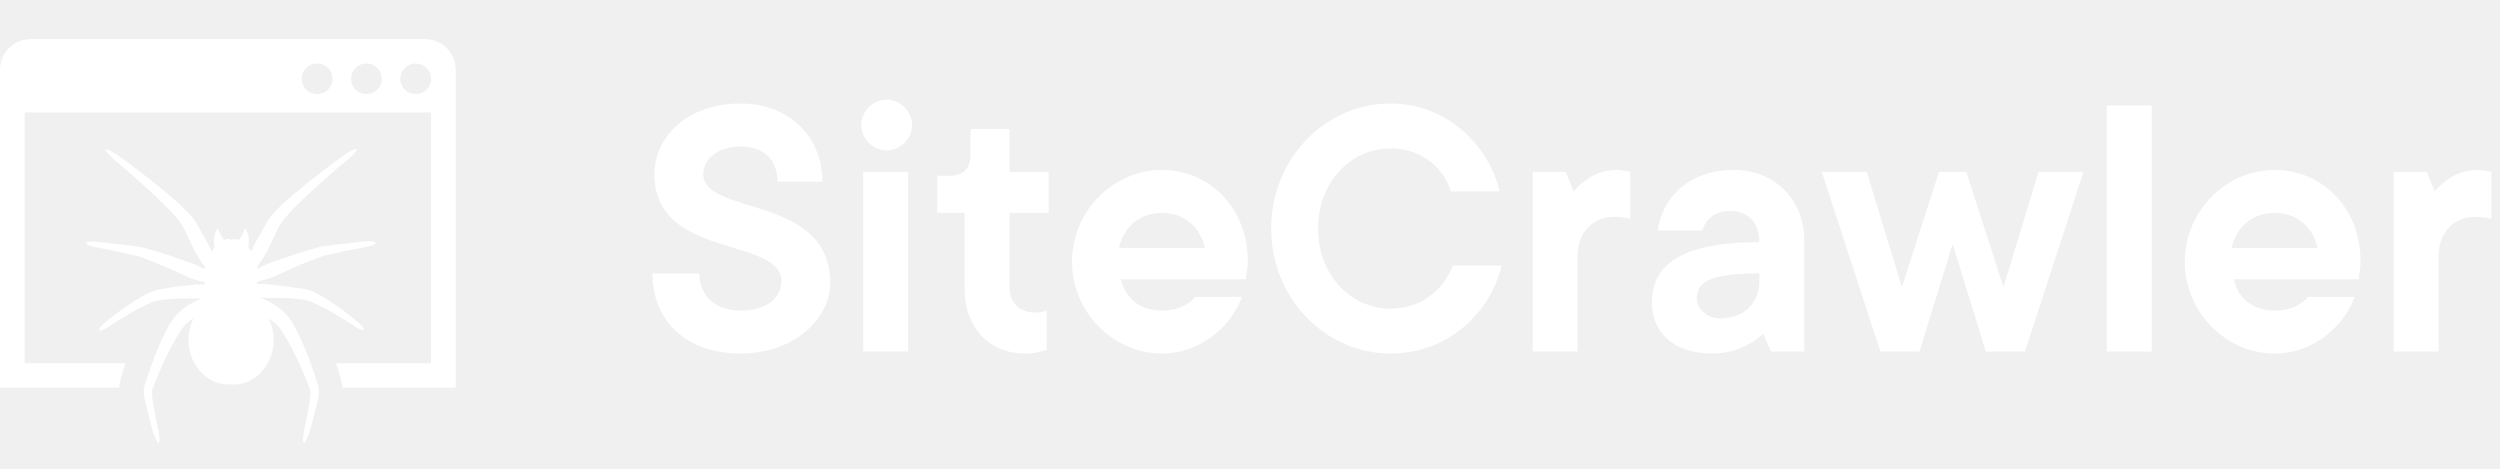
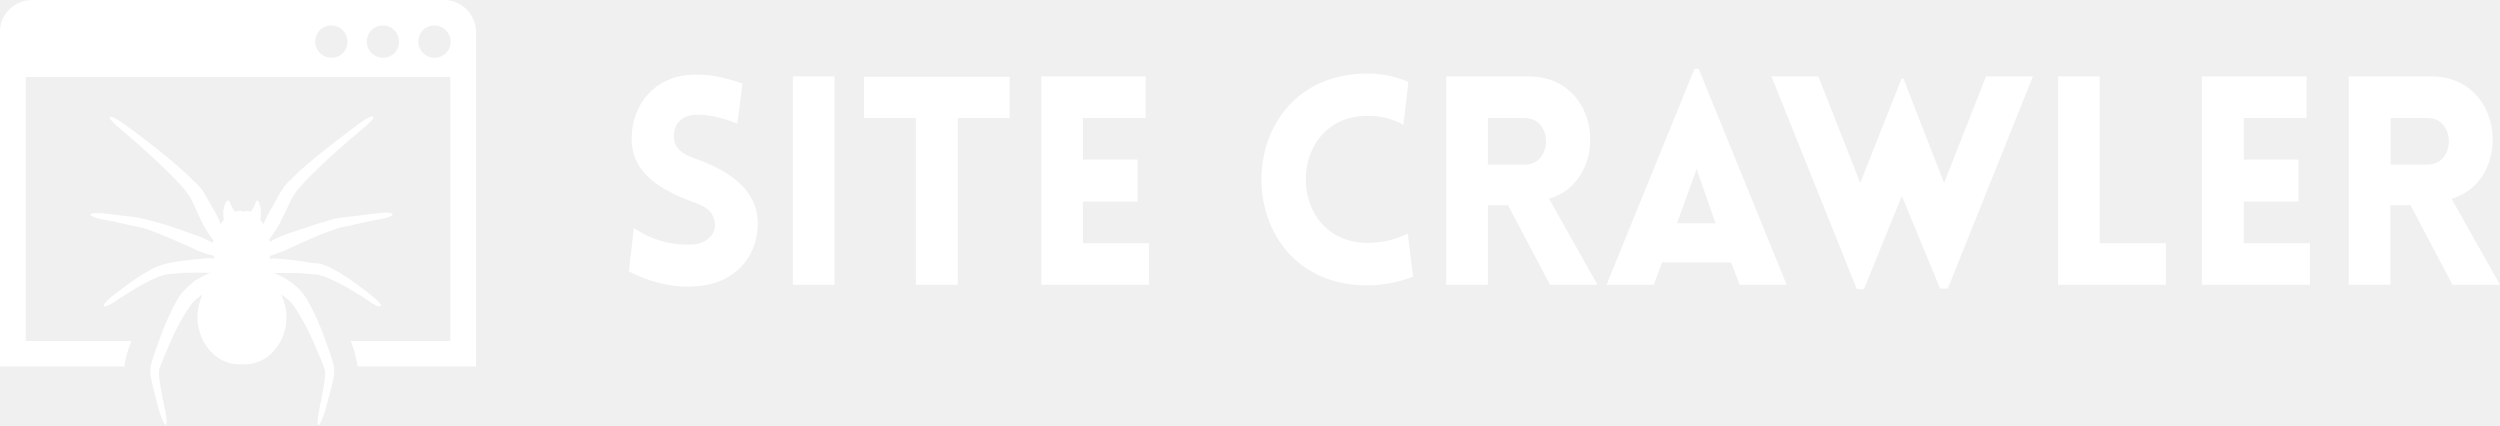
- <svg xmlns="http://www.w3.org/2000/svg" width="192" height="36" viewBox="0 0 192 36" fill="none">
-   <path d="M50.11 21C50.11 24.6 52.66 27.15 56.86 27.15C61.03 27.15 63.76 24.45 63.76 21.75C63.76 14.88 54.01 16.62 54.01 13.35C54.01 12.3 55.06 11.25 56.86 11.25C58.66 11.25 59.71 12.27 59.71 13.95H63.16C63.16 10.5 60.61 7.95 56.86 7.95C52.81 7.95 50.26 10.5 50.26 13.38C50.26 19.95 60.01 18.15 60.01 21.6C60.01 22.8 58.99 23.85 56.86 23.85C54.91 23.85 53.71 22.68 53.71 21H50.11ZM66.296 27H69.746V13.2H66.296V27ZM68.096 11.55C69.145 11.55 70.046 10.65 70.046 9.6C70.046 8.55 69.145 7.65 68.096 7.65C67.046 7.65 66.145 8.55 66.145 9.6C66.145 10.65 67.046 11.55 68.096 11.55ZM74.084 22.2C74.084 25.2 76.004 27.15 78.734 27.15C79.184 27.15 79.574 27.09 79.904 27C80.084 26.97 80.234 26.91 80.384 26.85V23.85L80.144 23.94C79.994 23.97 79.814 24 79.484 24C78.284 24 77.534 23.25 77.534 22.05V16.35H80.534V13.2H77.534V9.9H74.534V11.85C74.534 12.96 73.994 13.5 72.884 13.5H71.984V16.35H74.084V22.2ZM91.783 22.8C91.633 23.01 91.423 23.19 91.183 23.34C90.733 23.61 90.163 23.85 89.233 23.85C87.433 23.85 86.413 22.8 86.083 21.45H95.683L95.743 21C95.773 20.73 95.833 20.43 95.833 20.1C95.833 15.9 92.833 13.05 89.233 13.05C85.513 13.05 82.333 16.2 82.333 20.1C82.333 24 85.513 27.15 89.233 27.15C92.353 27.15 94.663 24.87 95.383 22.8H91.783ZM85.933 19.05C86.263 17.52 87.433 16.35 89.233 16.35C91.033 16.35 92.203 17.52 92.533 19.05H85.933ZM111.576 20.4C110.946 22.05 109.356 23.7 106.776 23.7C103.776 23.7 101.226 21.15 101.226 17.55C101.226 13.95 103.776 11.4 106.776 11.4C109.326 11.4 110.946 13.05 111.426 14.7H115.176C114.306 11.1 111.096 7.95 106.776 7.95C101.826 7.95 97.626 12.15 97.626 17.55C97.626 22.95 101.826 27.15 106.776 27.15C111.246 27.15 114.456 24 115.326 20.4H111.576ZM117.712 27H121.162V19.65C121.162 17.85 122.332 16.65 124.012 16.65C124.372 16.65 124.672 16.71 124.882 16.74L125.212 16.8V13.2L124.912 13.14C124.702 13.11 124.492 13.05 124.162 13.05C123.112 13.05 122.302 13.44 121.732 13.89C121.402 14.13 121.102 14.4 120.862 14.7L120.262 13.2H117.712V27ZM136.017 27H138.567V18.45C138.567 15.33 136.287 13.05 133.167 13.05C129.717 13.05 127.647 15.18 127.317 17.7H130.767C130.827 17.43 130.947 17.16 131.127 16.95C131.457 16.59 131.937 16.2 132.867 16.2C134.217 16.2 135.117 17.07 135.117 18.6C128.817 18.6 126.867 20.52 126.867 23.25C126.867 25.53 128.517 27.15 131.517 27.15C132.717 27.15 133.677 26.79 134.367 26.4C134.757 26.19 135.087 25.92 135.417 25.65L136.017 27ZM135.117 21.6C135.117 23.28 133.917 24.45 132.117 24.45C131.067 24.45 130.317 23.7 130.317 22.95C130.317 21.75 131.067 21 135.117 21V21.6ZM144.413 27H147.413L149.963 18.75L152.513 27H155.513L160.013 13.2H156.563L153.863 22.05L151.013 13.2H148.913L146.063 22.05L143.363 13.2H139.913L144.413 27ZM161.803 27H165.253V8.1H161.803V27ZM177.242 22.8C177.092 23.01 176.882 23.19 176.642 23.34C176.192 23.61 175.622 23.85 174.692 23.85C172.892 23.85 171.872 22.8 171.542 21.45H181.142L181.202 21C181.232 20.73 181.292 20.43 181.292 20.1C181.292 15.9 178.292 13.05 174.692 13.05C170.972 13.05 167.792 16.2 167.792 20.1C167.792 24 170.972 27.15 174.692 27.15C177.812 27.15 180.122 24.87 180.842 22.8H177.242ZM171.392 19.05C171.722 17.52 172.892 16.35 174.692 16.35C176.492 16.35 177.662 17.52 177.992 19.05H171.392ZM183.835 27H187.285V19.65C187.285 17.85 188.455 16.65 190.135 16.65C190.495 16.65 190.795 16.71 191.005 16.74L191.335 16.8V13.2L191.035 13.14C190.825 13.11 190.615 13.05 190.285 13.05C189.235 13.05 188.425 13.44 187.855 13.89C187.525 14.13 187.225 14.4 186.985 14.7L186.385 13.2H183.835V27Z" fill="white" />
-   <g clip-path="url(#clip0)">
-     <path d="M20.981 21.276C20.981 21.276 21.388 21.078 22.003 20.806C22.618 20.534 23.45 20.144 24.264 19.867C24.477 19.791 24.675 19.702 24.883 19.641L25.541 19.496L26.671 19.247C27.035 19.167 27.409 19.092 27.778 19.026C28.393 18.941 28.88 18.777 28.861 18.645C28.842 18.514 28.331 18.486 27.712 18.57C27.712 18.57 27.239 18.608 26.576 18.697L25.408 18.843L24.741 18.927C24.519 18.965 24.268 19.045 24.07 19.106C23.124 19.355 22.301 19.665 21.643 19.881C20.986 20.097 20.565 20.266 20.565 20.266C20.303 20.373 20.048 20.499 19.803 20.642C19.796 20.578 19.781 20.515 19.761 20.454C20.083 20.04 20.363 19.597 20.598 19.129L21.203 17.856C21.29 17.653 21.389 17.455 21.502 17.265C21.625 17.074 21.761 16.892 21.908 16.72C22.083 16.532 22.253 16.33 22.438 16.133L23.029 15.536C24.647 13.958 26.397 12.511 26.397 12.511C27.007 12.041 27.451 11.572 27.376 11.473C27.3 11.375 26.718 11.661 26.099 12.15C26.099 12.15 24.245 13.488 22.495 14.968L21.847 15.536C21.634 15.733 21.435 15.935 21.237 16.128C21.035 16.328 20.849 16.545 20.683 16.776C20.55 16.973 20.428 17.176 20.319 17.387L19.624 18.622C19.506 18.852 19.392 19.092 19.293 19.322C19.221 19.204 19.144 19.089 19.061 18.979C19.093 18.861 19.109 18.739 19.108 18.617C19.132 18.372 19.098 18.124 19.009 17.894C18.976 17.791 18.933 17.692 18.881 17.598H18.787C18.787 17.598 18.744 17.715 18.678 17.88C18.602 18.056 18.507 18.223 18.394 18.378C18.382 18.401 18.364 18.42 18.342 18.434C18.247 18.396 17.959 18.288 17.774 18.434C17.59 18.274 17.302 18.382 17.202 18.434C17.181 18.419 17.164 18.4 17.15 18.378C17.041 18.22 16.946 18.054 16.866 17.88C16.8 17.715 16.758 17.598 16.758 17.598H16.668C16.612 17.691 16.568 17.791 16.535 17.894C16.447 18.124 16.411 18.372 16.431 18.617C16.433 18.739 16.449 18.861 16.479 18.979C16.394 19.088 16.317 19.203 16.247 19.322C16.154 19.081 16.045 18.848 15.92 18.622L15.22 17.387C15.113 17.175 14.991 16.971 14.856 16.776C14.672 16.551 14.47 16.342 14.251 16.151C14.052 15.959 13.854 15.752 13.645 15.56L12.997 14.991C11.247 13.488 9.389 12.173 9.389 12.173C8.779 11.703 8.192 11.398 8.121 11.497C8.05 11.595 8.49 12.051 9.095 12.535C9.095 12.535 10.845 13.991 12.454 15.569L13.045 16.151C13.239 16.344 13.404 16.551 13.579 16.738C13.727 16.91 13.861 17.092 13.981 17.283C14.093 17.475 14.194 17.672 14.284 17.875L14.885 19.148C15.122 19.619 15.406 20.066 15.731 20.482C15.731 20.543 15.698 20.609 15.684 20.665C15.437 20.523 15.181 20.398 14.918 20.289C14.918 20.289 14.492 20.13 13.844 19.909C13.196 19.688 12.345 19.369 11.418 19.134C11.191 19.073 10.968 18.993 10.741 18.956L10.084 18.866L8.916 18.73C8.23 18.636 7.776 18.603 7.776 18.603C7.161 18.519 6.645 18.552 6.627 18.674C6.608 18.796 7.099 18.974 7.71 19.059C7.71 19.059 8.183 19.134 8.821 19.28L9.951 19.529L10.59 19.665C10.798 19.726 11.002 19.815 11.205 19.89C12.018 20.177 12.856 20.576 13.47 20.83C13.816 20.98 14.161 21.135 14.492 21.299C14.872 21.459 15.269 21.577 15.675 21.651C15.694 21.72 15.718 21.788 15.745 21.854C15.519 21.839 15.291 21.839 15.064 21.854L13.934 21.971C13.539 22.006 13.145 22.062 12.756 22.14L12.094 22.258C11.862 22.328 11.621 22.427 11.389 22.506C10.642 22.896 9.928 23.347 9.256 23.854C8.722 24.249 8.367 24.521 8.367 24.521C7.87 24.878 7.539 25.273 7.62 25.367C7.7 25.461 8.154 25.245 8.641 24.897C8.641 24.897 9.015 24.648 9.587 24.305C10.26 23.879 10.967 23.508 11.701 23.197C11.895 23.145 12.08 23.084 12.274 23.042L12.898 22.985C13.269 22.945 13.641 22.923 14.014 22.92H15.121C15.252 22.931 15.383 22.931 15.514 22.92C15.065 23.09 14.638 23.313 14.241 23.582L14.147 23.652L13.891 23.859C13.758 23.974 13.632 24.096 13.513 24.226C13.385 24.385 13.22 24.592 13.083 24.799C12.529 25.781 12.065 26.81 11.697 27.875C11.484 28.443 11.295 29.007 11.124 29.561L11.068 29.777C11.039 29.857 11.03 29.942 11.039 30.026V30.242C11.043 30.312 11.055 30.381 11.072 30.449C11.115 30.712 11.167 30.947 11.224 31.172C11.432 32.055 11.602 32.628 11.598 32.628C11.796 33.422 12.07 34.038 12.193 34.005C12.316 33.972 12.25 33.309 12.056 32.52C12.056 32.52 11.924 31.938 11.777 31.064C11.734 30.836 11.702 30.605 11.683 30.374C11.683 30.313 11.683 30.242 11.683 30.195C11.687 30.148 11.687 30.101 11.683 30.054C11.683 30.054 11.706 30.012 11.659 29.979C11.711 29.979 11.692 29.923 11.711 29.899L11.772 29.716C11.976 29.181 12.198 28.645 12.435 28.119C12.85 27.138 13.352 26.195 13.934 25.301C14.057 25.137 14.17 25.024 14.265 24.907C14.36 24.789 14.473 24.723 14.587 24.639C14.658 24.58 14.734 24.527 14.814 24.479L14.856 24.451C14.734 24.712 14.639 24.984 14.572 25.264C14.062 27.391 15.589 29.669 17.746 29.524C19.893 29.679 21.435 27.401 20.92 25.264C20.853 24.984 20.758 24.712 20.636 24.451L20.678 24.479C20.758 24.527 20.834 24.58 20.906 24.639C21.019 24.723 21.123 24.813 21.227 24.907C21.331 25 21.44 25.137 21.558 25.301C22.146 26.193 22.651 27.137 23.067 28.119C23.303 28.645 23.54 29.176 23.729 29.716L23.791 29.895C23.791 29.923 23.791 29.96 23.843 29.979C23.795 30.012 23.843 30.031 23.843 30.054C23.838 30.1 23.838 30.145 23.843 30.191C23.852 30.25 23.852 30.31 23.843 30.369C23.819 30.604 23.786 30.839 23.743 31.064C23.597 31.933 23.469 32.52 23.469 32.52C23.275 33.309 23.214 33.972 23.332 34.005C23.45 34.038 23.729 33.422 23.923 32.628C23.923 32.628 24.093 32.055 24.302 31.172C24.358 30.951 24.41 30.703 24.453 30.444C24.453 30.378 24.481 30.317 24.486 30.238C24.491 30.155 24.491 30.072 24.486 29.989C24.496 29.905 24.486 29.82 24.458 29.74L24.401 29.519C24.231 28.951 24.041 28.387 23.828 27.833C23.459 26.768 22.996 25.739 22.443 24.756C22.306 24.55 22.145 24.352 22.012 24.183C21.893 24.056 21.767 23.935 21.634 23.822C21.549 23.746 21.464 23.676 21.378 23.61L21.284 23.54C20.89 23.271 20.466 23.049 20.021 22.878C20.149 22.878 20.276 22.878 20.414 22.878H21.52C21.892 22.877 22.263 22.897 22.632 22.939L23.256 22.995C23.45 23.037 23.63 23.098 23.824 23.15C24.561 23.455 25.271 23.821 25.947 24.244C26.264 24.437 26.576 24.634 26.893 24.836C27.366 25.193 27.839 25.414 27.91 25.306C27.981 25.198 27.655 24.836 27.163 24.465C27.163 24.465 26.813 24.183 26.269 23.779C25.598 23.276 24.888 22.827 24.145 22.436C23.914 22.347 23.672 22.248 23.441 22.182L22.703 22.112C22.315 22.033 21.924 21.975 21.53 21.938L20.395 21.821C20.168 21.809 19.941 21.809 19.714 21.821C19.742 21.755 19.766 21.688 19.785 21.619C20.192 21.544 20.59 21.425 20.972 21.266L20.981 21.276Z" fill="white" />
-     <path d="M32.635 3H2.365C1.738 3 1.136 3.247 0.693 3.688C0.249 4.128 0 4.726 0 5.348L0 29.773H9.157C9.165 29.582 9.195 29.393 9.247 29.209L9.299 29.026V28.97C9.407 28.613 9.526 28.256 9.653 27.894H1.892V8.636H33.108V27.894H25.801C25.924 28.256 26.042 28.617 26.151 28.984V29.031L26.203 29.218C26.259 29.399 26.294 29.585 26.307 29.773H35V5.348C35 4.726 34.751 4.128 34.307 3.688C33.864 3.247 33.262 3 32.635 3ZM24.358 7.227C24.124 7.227 23.896 7.158 23.701 7.029C23.507 6.9 23.355 6.717 23.266 6.502C23.176 6.288 23.153 6.052 23.198 5.824C23.244 5.596 23.357 5.387 23.522 5.223C23.687 5.059 23.898 4.947 24.127 4.901C24.357 4.856 24.595 4.879 24.811 4.968C25.027 5.057 25.211 5.208 25.341 5.401C25.471 5.594 25.541 5.821 25.541 6.053C25.541 6.364 25.416 6.663 25.194 6.883C24.973 7.104 24.672 7.227 24.358 7.227ZM28.142 7.227C27.908 7.227 27.679 7.158 27.485 7.029C27.291 6.9 27.139 6.717 27.049 6.502C26.96 6.288 26.937 6.052 26.982 5.824C27.028 5.596 27.14 5.387 27.306 5.223C27.471 5.059 27.682 4.947 27.911 4.901C28.141 4.856 28.378 4.879 28.594 4.968C28.81 5.057 28.995 5.208 29.125 5.401C29.255 5.594 29.324 5.821 29.324 6.053C29.324 6.364 29.2 6.663 28.978 6.883C28.756 7.104 28.456 7.227 28.142 7.227ZM31.926 7.227C31.692 7.227 31.463 7.158 31.269 7.029C31.074 6.9 30.923 6.717 30.833 6.502C30.744 6.288 30.72 6.052 30.766 5.824C30.812 5.596 30.924 5.387 31.09 5.223C31.255 5.059 31.466 4.947 31.695 4.901C31.924 4.856 32.162 4.879 32.378 4.968C32.594 5.057 32.779 5.208 32.909 5.401C33.039 5.594 33.108 5.821 33.108 6.053C33.108 6.364 32.983 6.663 32.762 6.883C32.54 7.104 32.239 7.227 31.926 7.227Z" fill="white" />
-   </g>
+ <svg xmlns="http://www.w3.org/2000/svg" viewBox="0 0 805 136.9">
  <defs>
-     <clipPath id="clip0">
-       <rect width="35" height="31" fill="white" transform="translate(0 3)" />
+     <style>.cls-1{fill:none;}.cls-2{clip-path:url(#clip-path);}.cls-3{fill:#fff;}</style>
+     <clipPath id="clip-path">
+       <rect class="cls-1" width="153.3" height="136.8" />
    </clipPath>
  </defs>
+   <g id="Layer_2" data-name="Layer 2">
+     <g id="Layer_1-2" data-name="Layer 1">
+       <g class="cls-2">
+         <path class="cls-3" d="M91.9,80.6s1.8-.9,4.5-2.1,6.3-2.9,9.9-4.1c.9-.3,1.8-.7,2.7-1l2.9-.6,5-1.1c1.6-.4,3.2-.7,4.8-1,2.7-.4,4.8-1.1,4.7-1.7s-2.3-.7-5-.3c0,0-2.1.2-5,.6l-5.1.6-2.9.4a20.16,20.16,0,0,0-2.9.8c-4.1,1.1-7.7,2.5-10.6,3.4s-4.7,1.7-4.7,1.7a20.59,20.59,0,0,0-3.3,1.7,1.88,1.88,0,0,0-.2-.8,43.83,43.83,0,0,0,3.7-5.8l2.7-5.6a21,21,0,0,1,1.3-2.6,18.76,18.76,0,0,1,1.8-2.4c.8-.8,1.5-1.7,2.3-2.6l2.6-2.6c7.1-7,14.8-13.3,14.8-13.3,2.7-2.1,4.6-4.1,4.3-4.6s-2.9.8-5.6,3c0,0-8.1,5.9-15.8,12.4L96,55.5c-.9.9-1.8,1.8-2.7,2.6A16.83,16.83,0,0,0,90.9,61c-.6.9-1.1,1.8-1.6,2.7l-3,5.4c-.5,1-1,2.1-1.5,3.1-.3-.5-.7-1-1-1.5a8.75,8.75,0,0,0,.2-1.6,6.91,6.91,0,0,0-.4-3.2,3.1,3.1,0,0,0-.6-1.3h-.4s-.2.5-.5,1.2A9.41,9.41,0,0,1,80.9,68c-.1.1-.1.2-.2.2a2.72,2.72,0,0,0-2.5,0v0c-.8-.7-2.1-.2-2.5,0l-.2-.2a9.41,9.41,0,0,1-1.2-2.2c-.3-.7-.5-1.2-.5-1.2H73c-.2.4-.4.8-.6,1.3a8.59,8.59,0,0,0-.5,3.2,8.75,8.75,0,0,0,.2,1.6,13,13,0,0,0-1,1.5,29.17,29.17,0,0,0-1.4-3.1l-3.1-5.4c-.5-.9-1-1.8-1.6-2.7a23.67,23.67,0,0,0-2.7-2.8c-.9-.8-1.7-1.8-2.7-2.6l-2.8-2.5C49.1,46.5,41,40.7,41,40.7c-2.7-2.1-5.2-3.4-5.6-3s1.6,2.4,4.3,4.6c0,0,7.7,6.4,14.7,13.4L57,58.3c.8.8,1.6,1.8,2.3,2.6l1.8,2.4a21,21,0,0,1,1.3,2.6L65,71.5a36.4,36.4,0,0,0,3.7,5.9,1.88,1.88,0,0,1-.2.8,35.92,35.92,0,0,0-3.4-1.7s-1.9-.7-4.7-1.7-6.6-2.4-10.6-3.4c-1-.3-2-.6-3-.8L44.2,70l-5.1-.6c-3-.4-5-.6-5-.6-2.7-.4-5-.2-5,.3s2.1,1.3,4.7,1.7c0,0,2.1.3,4.9,1l5,1.1,2.8.6c.9.3,1.8.7,2.7,1,3.6,1.3,7.2,3,9.9,4.1,1.5.7,3,1.3,4.5,2.1a31.27,31.27,0,0,0,5.2,1.6l.3.9a15,15,0,0,0-3,0l-5,.5c-1.7.2-3.5.4-5.2.7L53,85c-1,.3-2.1.7-3.1,1.1A63.64,63.64,0,0,0,40.6,92c-2.3,1.7-3.9,2.9-3.9,2.9-2.2,1.6-3.6,3.3-3.3,3.7s2.3-.5,4.5-2.1c0,0,1.6-1.1,4.1-2.6A58.69,58.69,0,0,1,51.3,89c.8-.2,1.7-.5,2.5-.7l2.7-.2a40.28,40.28,0,0,1,4.9-.3h4.8a4.85,4.85,0,0,0,1.7,0,29.73,29.73,0,0,0-5.6,2.9l-.3.4-1.1.9c-.6.5-1.1,1-1.7,1.6a27.14,27.14,0,0,0-1.9,2.5,83,83,0,0,0-6.1,13.6c-.9,2.5-1.8,5-2.5,7.4l-.2,1a2.08,2.08,0,0,0-.1,1.1v1c0,.3.1.6.1.9a25.46,25.46,0,0,0,.7,3.2c.9,3.9,1.7,6.4,1.6,6.4.9,3.5,2.1,6.2,2.6,6.1s.2-3.1-.6-6.5c0,0-.6-2.6-1.2-6.4-.2-1-.3-2-.4-3v-1.4a.22.22,0,0,0-.1-.3c.2,0,.1-.2.2-.4l.3-.8c.9-2.4,1.9-4.7,2.9-7a73.73,73.73,0,0,1,6.6-12.4,12.94,12.94,0,0,1,1.5-1.7A8.06,8.06,0,0,1,64,95.7a3.59,3.59,0,0,1,1-.7l.2-.1A16.91,16.91,0,0,0,64,98.5c-2.2,9.4,4.5,19.4,13.9,18.8,9.4.7,16.2-9.4,13.9-18.8a25.33,25.33,0,0,0-1.2-3.6l.2.1a6.07,6.07,0,0,1,1,.7,17.41,17.41,0,0,1,1.4,1.2,13.77,13.77,0,0,1,1.5,1.7,73.73,73.73,0,0,1,6.6,12.4c1,2.3,2.1,4.7,2.9,7l.3.8a.4.4,0,0,0,.2.4c-.2.1,0,.2,0,.3v1.4c-.1,1-.2,2.1-.4,3.1-.6,3.8-1.2,6.4-1.2,6.4-.8,3.5-1.1,6.4-.6,6.5s1.7-2.6,2.6-6.1c0,0,.7-2.5,1.7-6.4.2-1,.5-2.1.7-3.2,0-.3.1-.6.1-.9v-1.1a4.1,4.1,0,0,0-.1-1.1l-.2-1c-.7-2.5-1.6-5-2.5-7.4a78.63,78.63,0,0,0-6.1-13.6,27.14,27.14,0,0,0-1.9-2.5A12.88,12.88,0,0,0,95.1,92c-.4-.3-.7-.6-1.1-.9l-.4-.3a24.16,24.16,0,0,0-5.5-2.9h6.5a40.28,40.28,0,0,1,4.9.3l2.7.2c.8.2,1.6.5,2.5.7a68.21,68.21,0,0,1,9.3,4.8c1.4.8,2.8,1.7,4.1,2.6,2.1,1.6,4.1,2.5,4.5,2.1s-1.1-2.1-3.3-3.7c0,0-1.5-1.2-3.9-3a69.47,69.47,0,0,0-9.3-5.9c-1-.4-2.1-.8-3.1-1.1l-3.2-.3c-1.7-.3-3.4-.6-5.1-.8l-5-.5a15,15,0,0,0-3,0l.3-.9c1.5-.6,3.2-1.1,4.9-1.8Z" />
+         <path class="cls-3" d="M143,0H10.4A10.7,10.7,0,0,0,3,3a10,10,0,0,0-3,7.3V118H40.1a10.86,10.86,0,0,1,.4-2.5l.2-.8v-.2c.5-1.6,1-3.2,1.6-4.7H8.3v-85H145v85H113c.5,1.6,1.1,3.2,1.5,4.8v.2l.2.8a20.48,20.48,0,0,1,.5,2.4h38.1V10.4a10.46,10.46,0,0,0-3-7.3A10.14,10.14,0,0,0,143,0ZM106.7,18.6a5.27,5.27,0,0,1-4.8-3.2,5.11,5.11,0,0,1-.3-3A5.85,5.85,0,0,1,103,9.7a5,5,0,0,1,2.7-1.4,5.19,5.19,0,0,1,3,.3,5.37,5.37,0,0,1,2.3,1.9,5.21,5.21,0,0,1,.9,2.9,5.12,5.12,0,0,1-5.2,5.2Zm16.6,0a5.27,5.27,0,0,1-4.8-3.2,5.11,5.11,0,0,1-.3-3,5.85,5.85,0,0,1,1.4-2.7,5,5,0,0,1,2.7-1.4,5.19,5.19,0,0,1,3,.3,5.37,5.37,0,0,1,2.3,1.9,5.21,5.21,0,0,1,.9,2.9,5.12,5.12,0,0,1-5.2,5.2Zm16.6,0a5.27,5.27,0,0,1-4.8-3.2,5.11,5.11,0,0,1-.3-3,5.85,5.85,0,0,1,1.4-2.7,5,5,0,0,1,2.7-1.4,5.19,5.19,0,0,1,3,.3,5.37,5.37,0,0,1,2.3,1.9,5.21,5.21,0,0,1,.9,2.9,5.14,5.14,0,0,1-1.5,3.7A5.3,5.3,0,0,1,139.9,18.6Z" />
+       </g>
+       <path class="cls-3" d="M202.5,87.4c9.1,4.7,17.4,5.2,21.2,4.8C236.3,91.6,244,83,244,71.9c0-10.7-9.1-16.8-19.5-20.6-3.9-1.3-7.2-3-7.5-6.8s1.9-7.2,6.6-7.5c2.1-.1,6.3-.2,13.8,2.8l1.7-12.9c-8.7-3-13.3-3-16.7-2.8-11.2.5-19,9.2-19,20.5s9.4,16.6,19.9,20.5c3.8,1.3,6.6,3,6.9,6.9.4,3.6-3,6.4-6.9,6.7a30.17,30.17,0,0,1-19.2-5.3Zm66.2,4.3V24.6H255.3V91.7Zm39.7,0V38h16.7V24.7H278.2V38h16.7V91.7Zm61.6,0V78.3H348.7V64.9h17.6V51.4H348.7V38h20.2V24.6H335.3V91.7Zm81.9-51.5,1.6-13.8a32.13,32.13,0,0,0-13.2-2.7c-45.5,0-45.5,68.2,0,68.2A42.21,42.21,0,0,0,455,89.1l-1.7-13.9a29,29,0,0,1-12.9,3c-26.6,0-26.6-40.9,0-40.9A22.65,22.65,0,0,1,451.9,40.2Zm62.5,51.5L498.8,64c19.7-5.7,17.4-39.4-6.6-39.4H465.7V91.7h13.4V66.1h6.5l13.5,25.6ZM479.2,38H491c9.1,0,9.1,15,0,15H479.1V38Zm38.1,53.7h15.2l2.7-7.2h22.2l2.8,7.2h15.1L547,22.2h-1.4ZM540,71.9l6.3-17.5,6.1,17.5Zm60.2,21.2,12.2-30,12.3,29.8h2.5l27.4-68.3H639.5L626,58.9,612.9,25.3h-.6L599,58.9,585.5,24.6H570.4l27.5,68.5Zm62.5-68.5V91.7h34.7V78.3H676.1V24.6Zm81.1,67.1V78.3H722.5V64.9h17.6V51.4H722.5V38h20.2V24.6H709V91.7Zm61.2,0L789.4,64c19.7-5.7,17.4-39.4-6.6-39.4H756.3V91.7h13.4V66.1h6.5l13.5,25.6ZM769.8,38h11.9c9.1,0,9.1,15,0,15H769.8Z" />
+     </g>
+   </g>
</svg>
